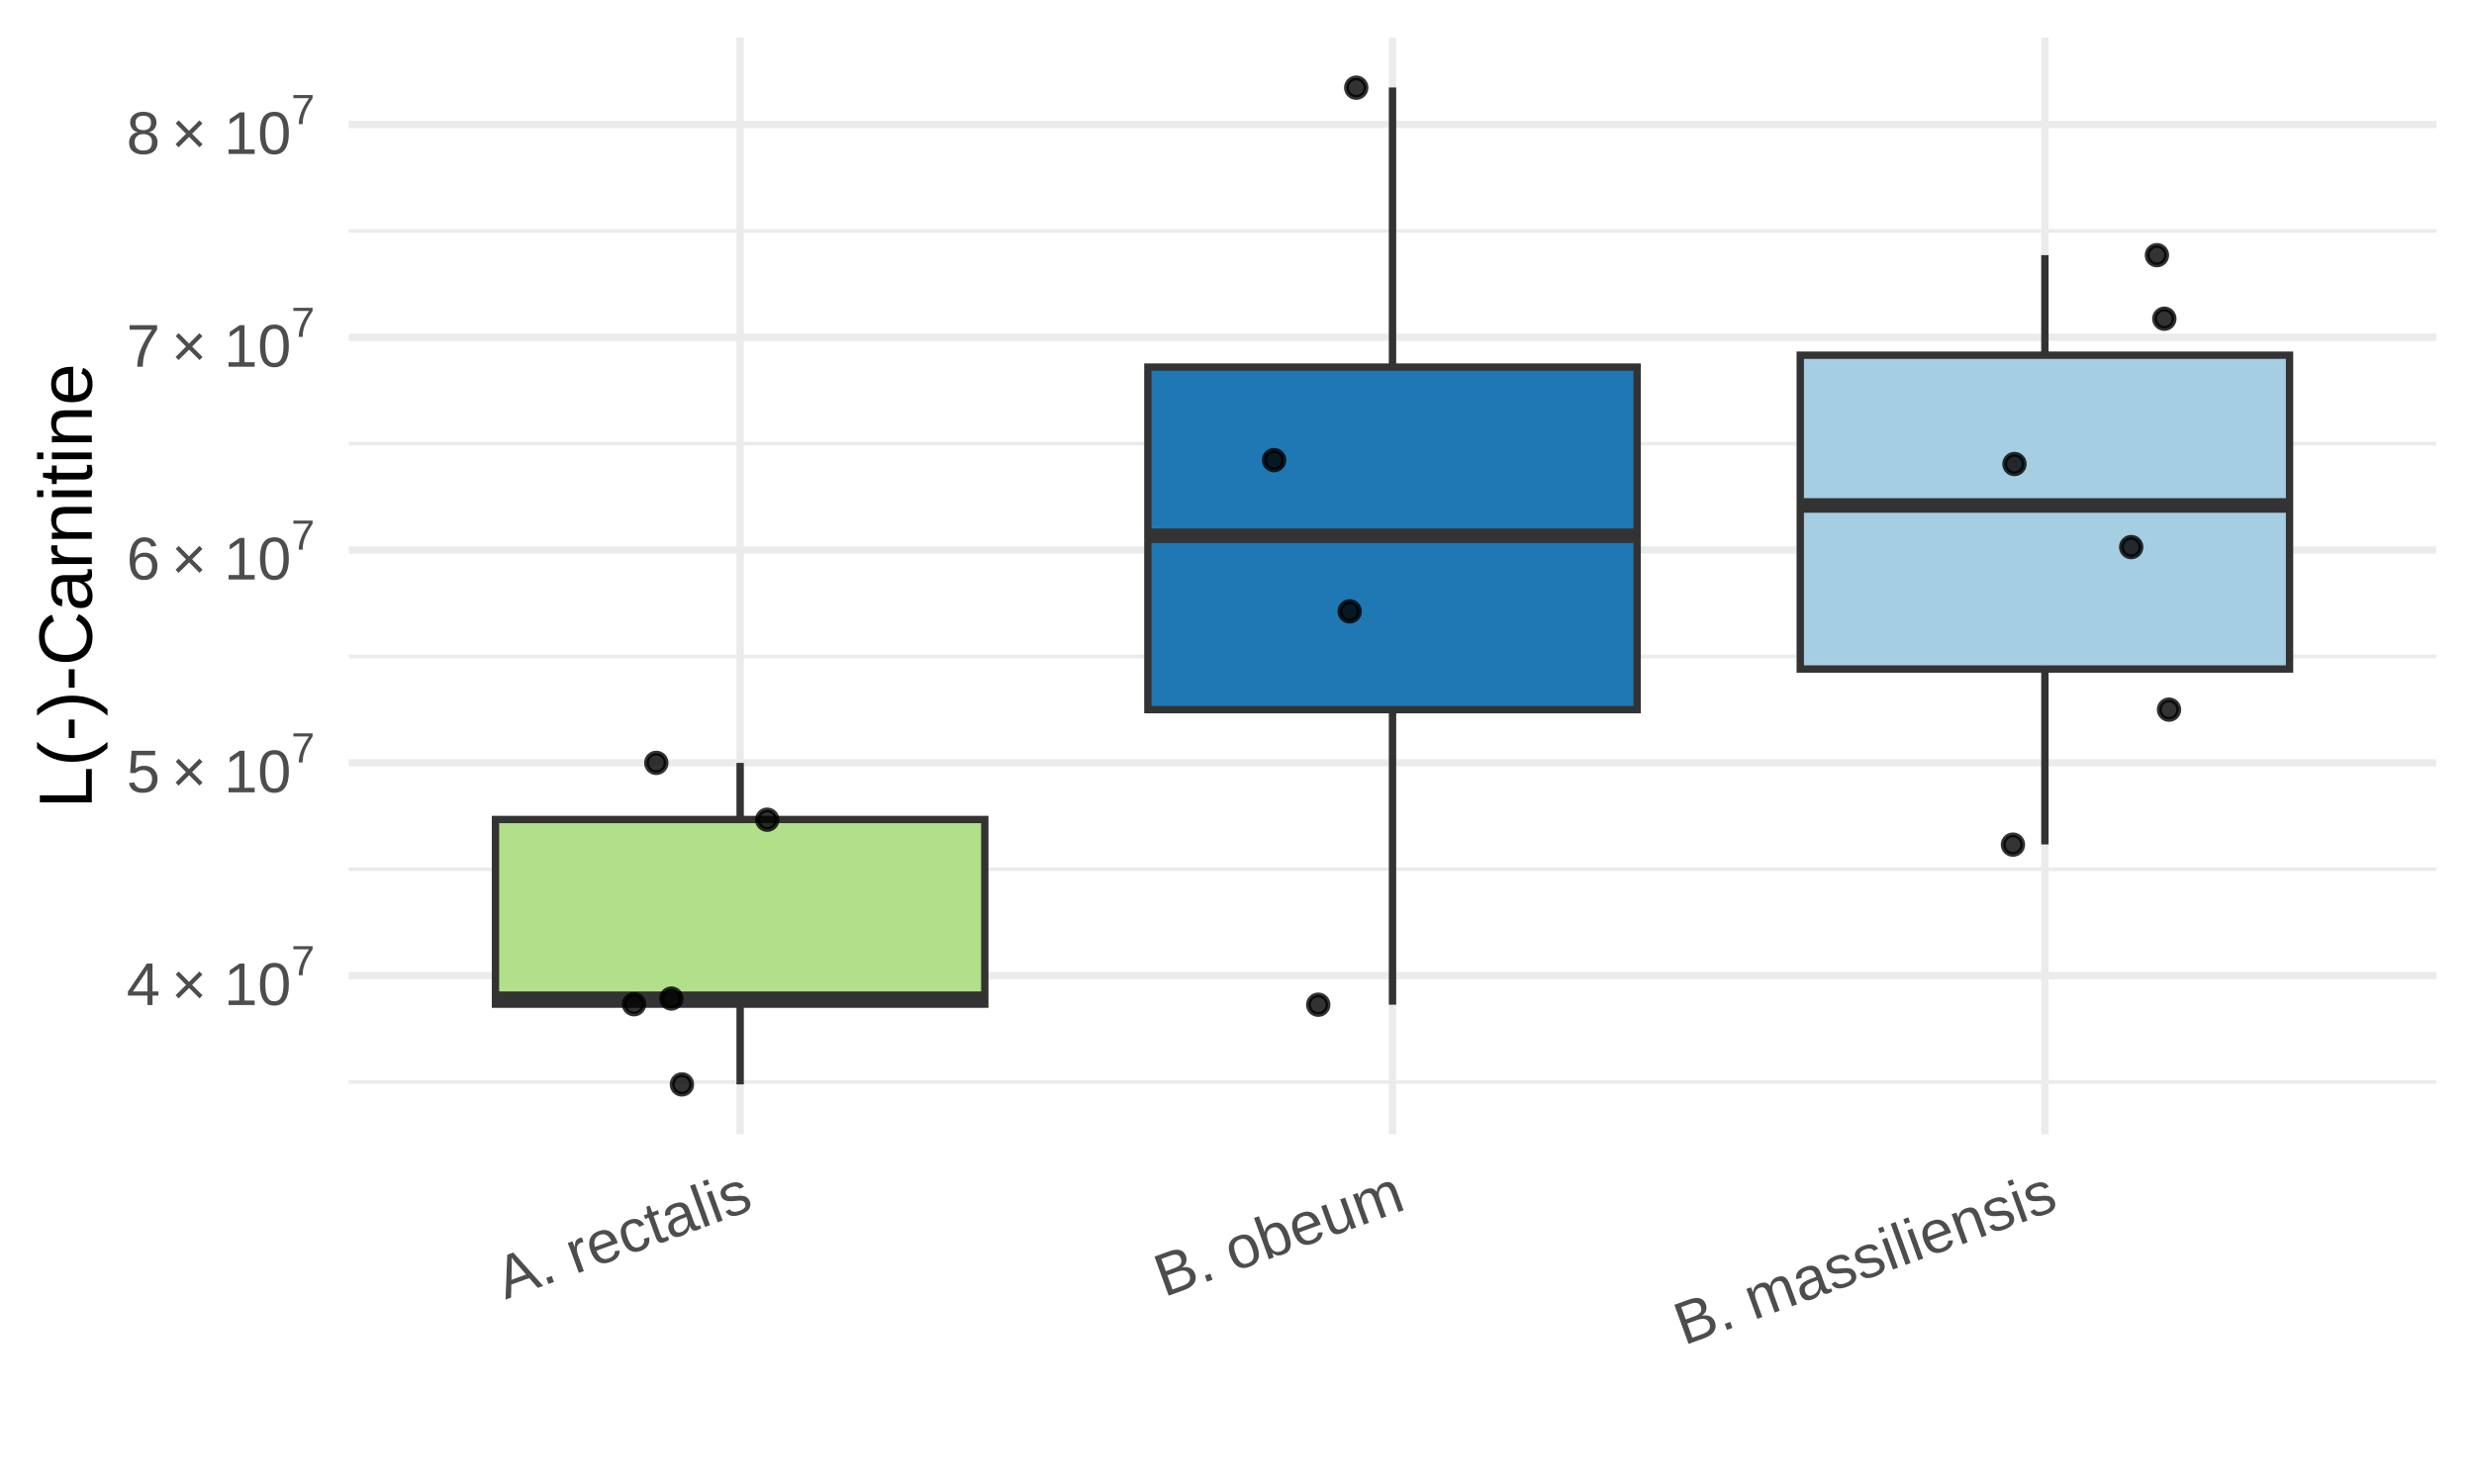
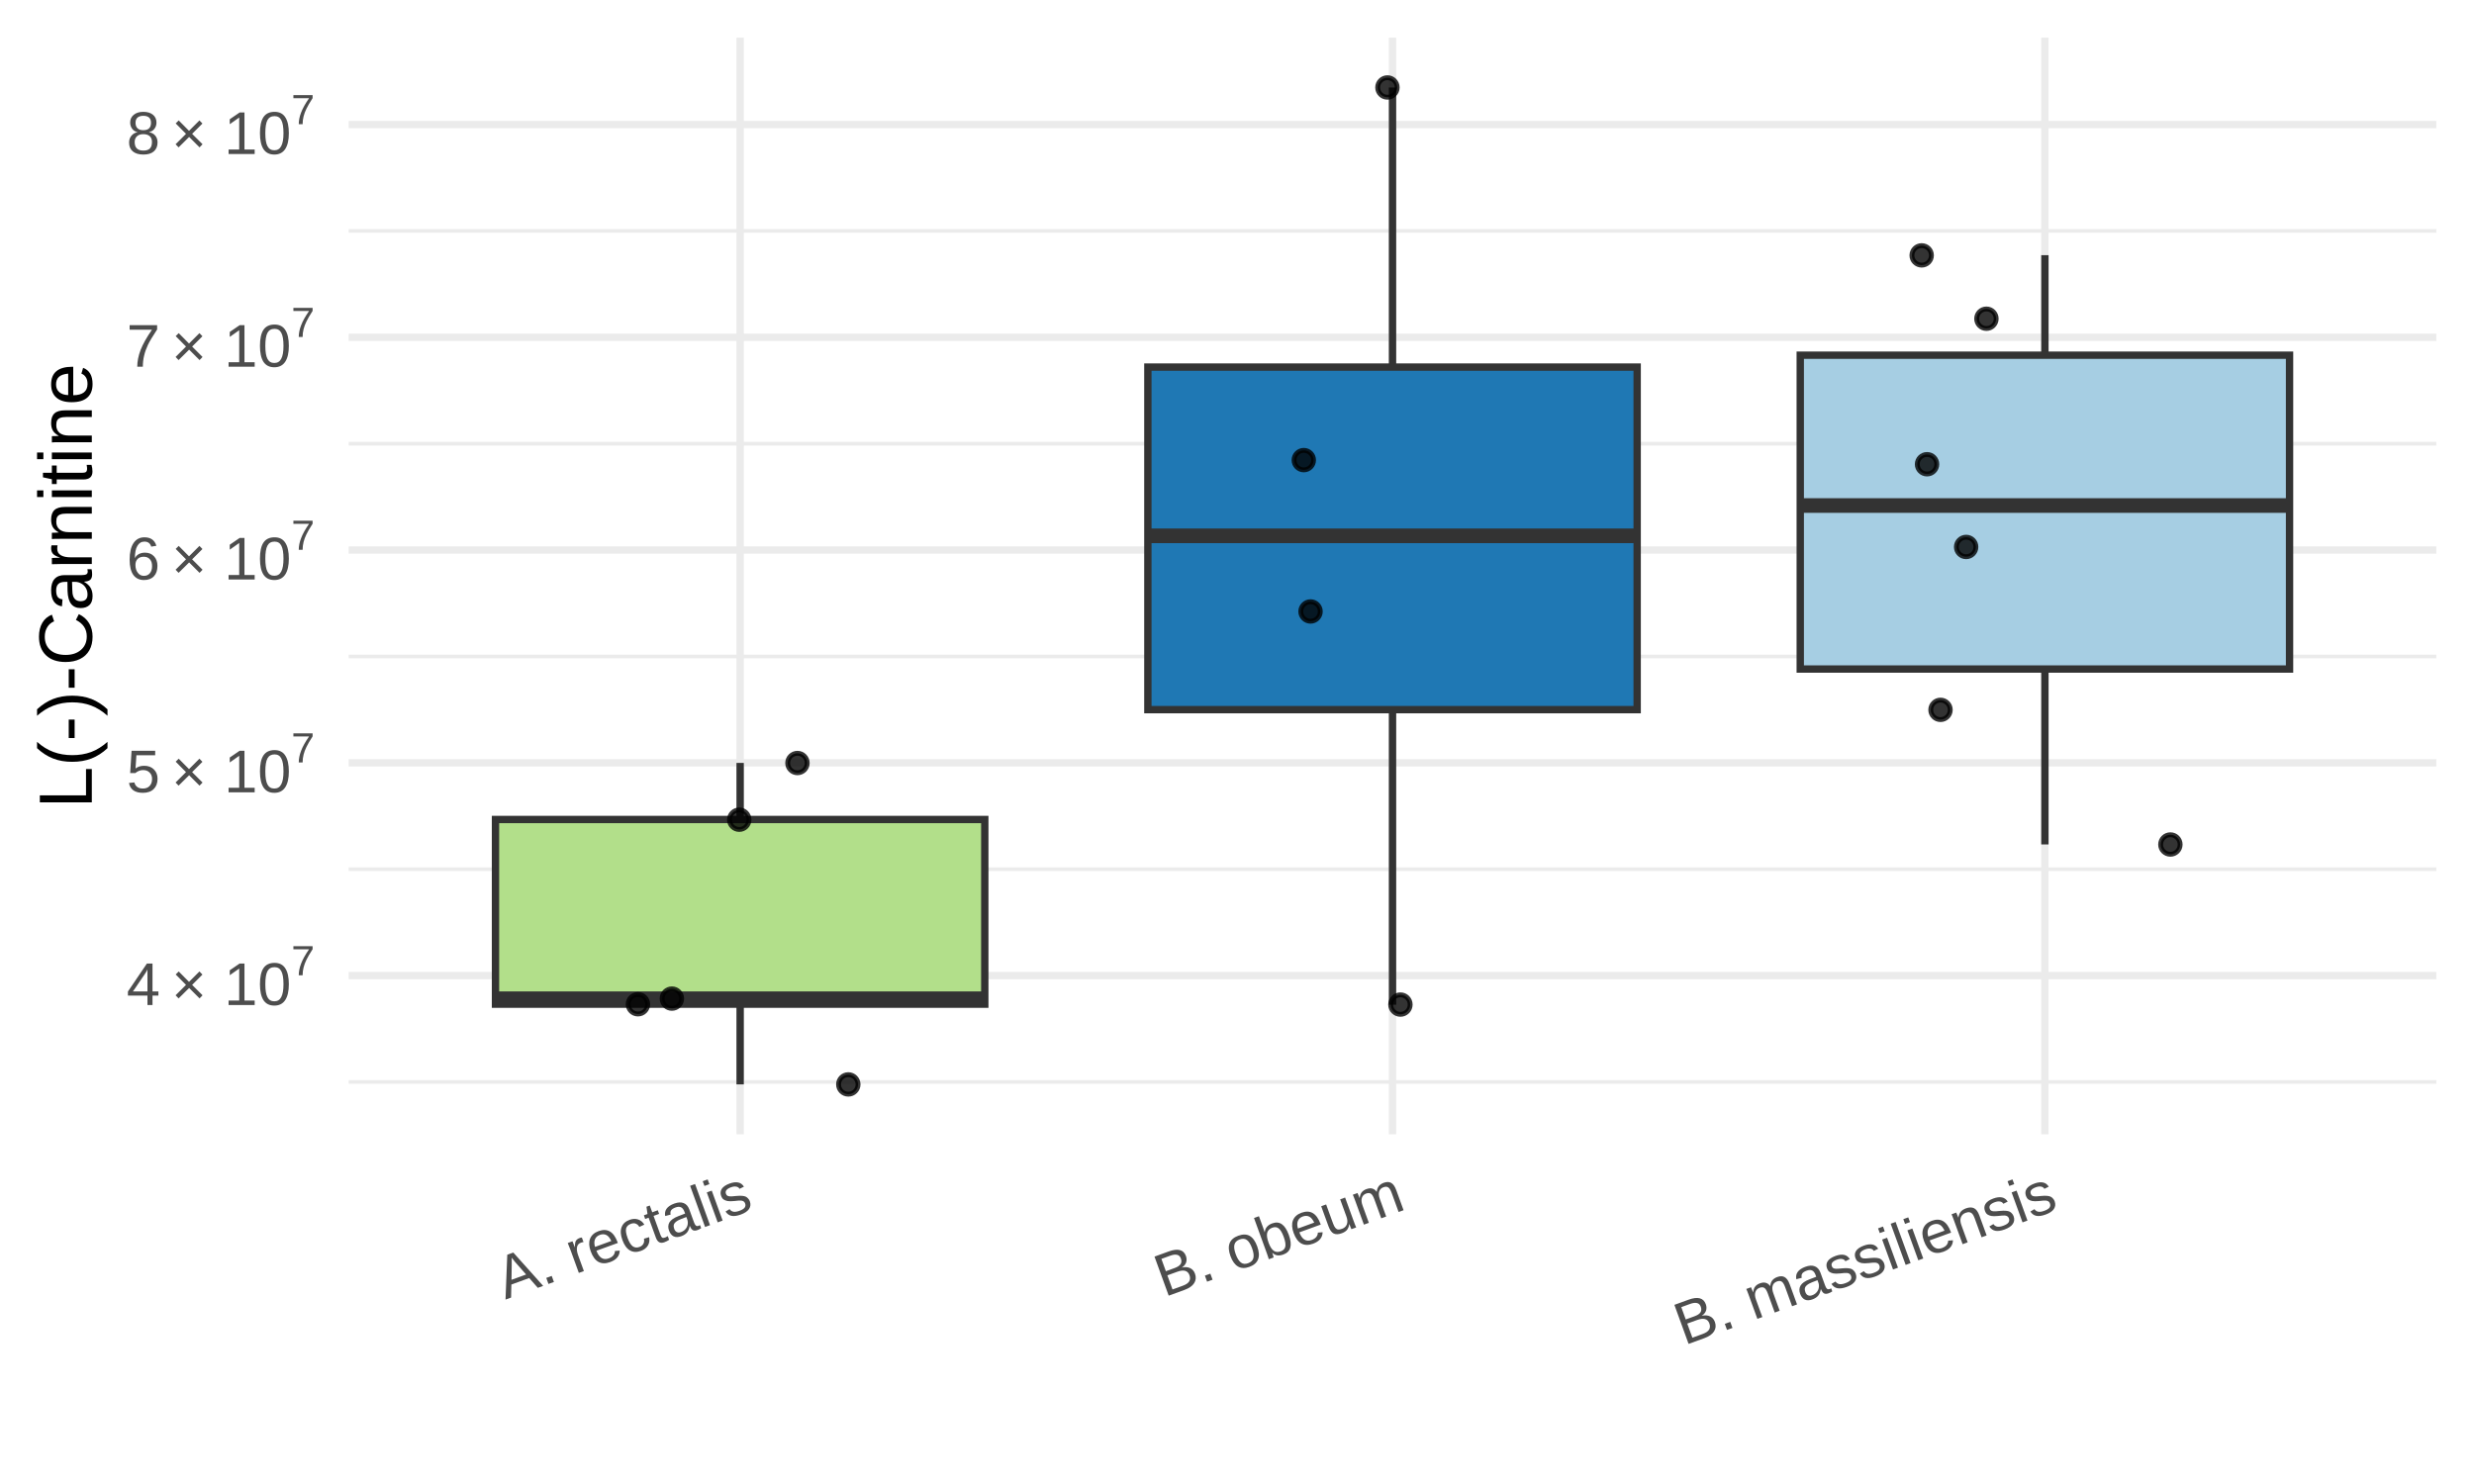
<svg xmlns="http://www.w3.org/2000/svg" class="svglite" width="360.00pt" height="216.00pt" viewBox="0 0 360.00 216.00">
  <defs>
    <style type="text/css">
    .svglite line, .svglite polyline, .svglite polygon, .svglite path, .svglite rect, .svglite circle {
      fill: none;
      stroke: #000000;
      stroke-linecap: round;
      stroke-linejoin: round;
      stroke-miterlimit: 10.00;
    }
    .svglite text {
      white-space: pre;
    }
  </style>
  </defs>
  <rect width="100%" height="100%" style="stroke: none; fill: none;" />
  <defs>
    <clipPath id="cpMC4wMHwzNjAuMDB8MC4wMHwyMTYuMDA=">
      <rect x="0.00" y="0.00" width="360.00" height="216.00" />
    </clipPath>
  </defs>
  <g clip-path="url(#cpMC4wMHwzNjAuMDB8MC4wMHwyMTYuMDA=)">
</g>
  <defs>
    <clipPath id="cpNTAuNzR8MzU0LjUyfDUuNDh8MTY1LjEw">
      <rect x="50.74" y="5.48" width="303.78" height="159.62" />
    </clipPath>
  </defs>
  <g clip-path="url(#cpNTAuNzR8MzU0LjUyfDUuNDh8MTY1LjEw)">
    <polyline points="50.74,157.48 354.52,157.48 " style="stroke-width: 0.53; stroke: #EBEBEB; stroke-linecap: butt;" />
    <polyline points="50.74,126.51 354.52,126.51 " style="stroke-width: 0.53; stroke: #EBEBEB; stroke-linecap: butt;" />
    <polyline points="50.74,95.55 354.52,95.55 " style="stroke-width: 0.53; stroke: #EBEBEB; stroke-linecap: butt;" />
    <polyline points="50.74,64.58 354.52,64.58 " style="stroke-width: 0.53; stroke: #EBEBEB; stroke-linecap: butt;" />
    <polyline points="50.74,33.61 354.52,33.61 " style="stroke-width: 0.53; stroke: #EBEBEB; stroke-linecap: butt;" />
    <polyline points="50.74,142.00 354.52,142.00 " style="stroke-width: 1.07; stroke: #EBEBEB; stroke-linecap: butt;" />
    <polyline points="50.74,111.03 354.52,111.03 " style="stroke-width: 1.07; stroke: #EBEBEB; stroke-linecap: butt;" />
    <polyline points="50.74,80.06 354.52,80.06 " style="stroke-width: 1.07; stroke: #EBEBEB; stroke-linecap: butt;" />
-     <polyline points="50.74,49.09 354.52,49.09 " style="stroke-width: 1.07; stroke: #EBEBEB; stroke-linecap: butt;" />
-     <polyline points="50.74,18.12 354.52,18.12 " style="stroke-width: 1.07; stroke: #EBEBEB; stroke-linecap: butt;" />
+     <polyline points="50.74,49.10 354.52,49.10 " style="stroke-width: 1.07; stroke: #EBEBEB; stroke-linecap: butt;" />
+     <polyline points="50.74,18.13 354.52,18.13 " style="stroke-width: 1.07; stroke: #EBEBEB; stroke-linecap: butt;" />
    <polyline points="107.70,165.10 107.70,5.48 " style="stroke-width: 1.07; stroke: #EBEBEB; stroke-linecap: butt;" />
    <polyline points="202.63,165.10 202.63,5.48 " style="stroke-width: 1.07; stroke: #EBEBEB; stroke-linecap: butt;" />
    <polyline points="297.56,165.10 297.56,5.48 " style="stroke-width: 1.07; stroke: #EBEBEB; stroke-linecap: butt;" />
    <line x1="107.70" y1="119.28" x2="107.70" y2="111.04" style="stroke-width: 1.07; stroke: #333333; stroke-linecap: butt;" />
    <line x1="107.70" y1="146.16" x2="107.70" y2="157.83" style="stroke-width: 1.07; stroke: #333333; stroke-linecap: butt;" />
    <polygon points="72.10,119.28 72.10,146.16 143.30,146.16 143.30,119.28 72.10,119.28 " style="stroke-width: 1.07; stroke: #333333; stroke-linecap: butt; stroke-linejoin: miter; fill: #B2DF8A;" />
    <line x1="72.10" y1="145.37" x2="143.30" y2="145.37" style="stroke-width: 2.13; stroke: #333333; stroke-linecap: butt; stroke-linejoin: miter;" />
-     <line x1="202.63" y1="53.43" x2="202.63" y2="12.73" style="stroke-width: 1.07; stroke: #333333; stroke-linecap: butt;" />
+     <line x1="202.63" y1="53.43" x2="202.63" y2="12.74" style="stroke-width: 1.07; stroke: #333333; stroke-linecap: butt;" />
    <line x1="202.63" y1="103.29" x2="202.63" y2="146.24" style="stroke-width: 1.07; stroke: #333333; stroke-linecap: butt;" />
    <polygon points="167.03,53.43 167.03,103.29 238.23,103.29 238.23,53.43 167.03,53.43 " style="stroke-width: 1.07; stroke: #333333; stroke-linecap: butt; stroke-linejoin: miter; fill: #1F78B4;" />
-     <line x1="167.03" y1="77.98" x2="238.23" y2="77.98" style="stroke-width: 2.13; stroke: #333333; stroke-linecap: butt; stroke-linejoin: miter;" />
-     <line x1="297.56" y1="51.70" x2="297.56" y2="37.13" style="stroke-width: 1.07; stroke: #333333; stroke-linecap: butt;" />
+     <line x1="167.03" y1="77.99" x2="238.23" y2="77.99" style="stroke-width: 2.13; stroke: #333333; stroke-linecap: butt; stroke-linejoin: miter;" />
+     <line x1="297.56" y1="51.70" x2="297.56" y2="37.14" style="stroke-width: 1.07; stroke: #333333; stroke-linecap: butt;" />
    <line x1="297.56" y1="97.38" x2="297.56" y2="122.91" style="stroke-width: 1.07; stroke: #333333; stroke-linecap: butt;" />
    <polygon points="261.96,51.70 261.96,97.38 333.16,97.38 333.16,51.70 261.96,51.70 " style="stroke-width: 1.07; stroke: #333333; stroke-linecap: butt; stroke-linejoin: miter; fill: #A6CEE3;" />
-     <line x1="261.96" y1="73.57" x2="333.16" y2="73.57" style="stroke-width: 2.13; stroke: #333333; stroke-linecap: butt; stroke-linejoin: miter;" />
-     <circle cx="185.40" cy="66.97" r="1.42" style="stroke-width: 0.71; stroke: #000000; stroke-opacity: 0.80; fill: #000000; fill-opacity: 0.80;" />
-     <circle cx="315.62" cy="103.29" r="1.42" style="stroke-width: 0.71; stroke: #000000; stroke-opacity: 0.80; fill: #000000; fill-opacity: 0.80;" />
-     <circle cx="99.23" cy="157.84" r="1.42" style="stroke-width: 0.71; stroke: #000000; stroke-opacity: 0.80; fill: #000000; fill-opacity: 0.80;" />
-     <circle cx="95.50" cy="111.04" r="1.42" style="stroke-width: 0.71; stroke: #000000; stroke-opacity: 0.80; fill: #000000; fill-opacity: 0.80;" />
-     <circle cx="310.12" cy="79.63" r="1.42" style="stroke-width: 0.71; stroke: #000000; stroke-opacity: 0.80; fill: #000000; fill-opacity: 0.80;" />
-     <circle cx="197.35" cy="12.76" r="1.42" style="stroke-width: 0.71; stroke: #000000; stroke-opacity: 0.80; fill: #000000; fill-opacity: 0.80;" />
-     <circle cx="196.40" cy="88.99" r="1.42" style="stroke-width: 0.71; stroke: #000000; stroke-opacity: 0.80; fill: #000000; fill-opacity: 0.80;" />
-     <circle cx="292.91" cy="122.94" r="1.42" style="stroke-width: 0.71; stroke: #000000; stroke-opacity: 0.80; fill: #000000; fill-opacity: 0.80;" />
-     <circle cx="92.26" cy="146.17" r="1.42" style="stroke-width: 0.71; stroke: #000000; stroke-opacity: 0.80; fill: #000000; fill-opacity: 0.80;" />
-     <circle cx="111.64" cy="119.31" r="1.42" style="stroke-width: 0.71; stroke: #000000; stroke-opacity: 0.80; fill: #000000; fill-opacity: 0.80;" />
-     <circle cx="314.94" cy="46.39" r="1.42" style="stroke-width: 0.71; stroke: #000000; stroke-opacity: 0.80; fill: #000000; fill-opacity: 0.80;" />
-     <circle cx="191.82" cy="146.24" r="1.42" style="stroke-width: 0.71; stroke: #000000; stroke-opacity: 0.80; fill: #000000; fill-opacity: 0.80;" />
-     <circle cx="293.13" cy="67.54" r="1.42" style="stroke-width: 0.71; stroke: #000000; stroke-opacity: 0.80; fill: #000000; fill-opacity: 0.80;" />
-     <circle cx="97.69" cy="145.34" r="1.42" style="stroke-width: 0.71; stroke: #000000; stroke-opacity: 0.80; fill: #000000; fill-opacity: 0.80;" />
-     <circle cx="313.86" cy="37.14" r="1.42" style="stroke-width: 0.71; stroke: #000000; stroke-opacity: 0.80; fill: #000000; fill-opacity: 0.80;" />
+     <line x1="261.96" y1="73.58" x2="333.16" y2="73.58" style="stroke-width: 2.13; stroke: #333333; stroke-linecap: butt; stroke-linejoin: miter;" />
+     <circle cx="189.72" cy="66.97" r="1.42" style="stroke-width: 0.71; stroke: #000000; stroke-opacity: 0.80; fill: #000000; fill-opacity: 0.80;" />
+     <circle cx="282.37" cy="103.32" r="1.42" style="stroke-width: 0.71; stroke: #000000; stroke-opacity: 0.80; fill: #000000; fill-opacity: 0.80;" />
+     <circle cx="123.44" cy="157.84" r="1.42" style="stroke-width: 0.71; stroke: #000000; stroke-opacity: 0.80; fill: #000000; fill-opacity: 0.80;" />
+     <circle cx="116.04" cy="111.06" r="1.42" style="stroke-width: 0.71; stroke: #000000; stroke-opacity: 0.80; fill: #000000; fill-opacity: 0.80;" />
+     <circle cx="286.10" cy="79.61" r="1.42" style="stroke-width: 0.71; stroke: #000000; stroke-opacity: 0.80; fill: #000000; fill-opacity: 0.80;" />
+     <circle cx="201.89" cy="12.73" r="1.42" style="stroke-width: 0.71; stroke: #000000; stroke-opacity: 0.80; fill: #000000; fill-opacity: 0.80;" />
+     <circle cx="190.70" cy="89.00" r="1.42" style="stroke-width: 0.71; stroke: #000000; stroke-opacity: 0.80; fill: #000000; fill-opacity: 0.80;" />
+     <circle cx="315.82" cy="122.92" r="1.42" style="stroke-width: 0.71; stroke: #000000; stroke-opacity: 0.80; fill: #000000; fill-opacity: 0.80;" />
+     <circle cx="92.83" cy="146.17" r="1.42" style="stroke-width: 0.71; stroke: #000000; stroke-opacity: 0.80; fill: #000000; fill-opacity: 0.80;" />
+     <circle cx="107.57" cy="119.31" r="1.42" style="stroke-width: 0.71; stroke: #000000; stroke-opacity: 0.80; fill: #000000; fill-opacity: 0.80;" />
+     <circle cx="289.05" cy="46.39" r="1.42" style="stroke-width: 0.71; stroke: #000000; stroke-opacity: 0.80; fill: #000000; fill-opacity: 0.80;" />
+     <circle cx="203.78" cy="146.22" r="1.42" style="stroke-width: 0.71; stroke: #000000; stroke-opacity: 0.80; fill: #000000; fill-opacity: 0.80;" />
+     <circle cx="280.41" cy="67.57" r="1.42" style="stroke-width: 0.71; stroke: #000000; stroke-opacity: 0.80; fill: #000000; fill-opacity: 0.80;" />
+     <circle cx="97.77" cy="145.35" r="1.42" style="stroke-width: 0.71; stroke: #000000; stroke-opacity: 0.80; fill: #000000; fill-opacity: 0.80;" />
+     <circle cx="279.63" cy="37.17" r="1.42" style="stroke-width: 0.71; stroke: #000000; stroke-opacity: 0.80; fill: #000000; fill-opacity: 0.80;" />
  </g>
  <g clip-path="url(#cpMC4wMHwzNjAuMDB8MC4wMHwyMTYuMDA=)">
    <text x="18.41" y="146.29" style="font-size: 8.80px;fill: #4D4D4D; font-family: &quot;Arial&quot;;" textLength="4.90px" lengthAdjust="spacingAndGlyphs">4</text>
    <text x="24.94" y="146.29" style="font-size: 8.80px;fill: #4D4D4D; font-family: &quot;Arial&quot;;" textLength="6.02px" lengthAdjust="spacingAndGlyphs">×</text>
    <text x="32.59" y="146.29" style="font-size: 8.80px;fill: #4D4D4D; font-family: &quot;Arial&quot;;" textLength="9.79px" lengthAdjust="spacingAndGlyphs">10</text>
    <text x="42.38" y="141.95" style="font-size: 6.16px;fill: #4D4D4D; font-family: &quot;Arial&quot;;" textLength="3.43px" lengthAdjust="spacingAndGlyphs">7</text>
    <text x="18.41" y="115.32" style="font-size: 8.80px;fill: #4D4D4D; font-family: &quot;Arial&quot;;" textLength="4.90px" lengthAdjust="spacingAndGlyphs">5</text>
    <text x="24.94" y="115.32" style="font-size: 8.80px;fill: #4D4D4D; font-family: &quot;Arial&quot;;" textLength="6.02px" lengthAdjust="spacingAndGlyphs">×</text>
    <text x="32.59" y="115.32" style="font-size: 8.80px;fill: #4D4D4D; font-family: &quot;Arial&quot;;" textLength="9.79px" lengthAdjust="spacingAndGlyphs">10</text>
    <text x="42.38" y="110.98" style="font-size: 6.16px;fill: #4D4D4D; font-family: &quot;Arial&quot;;" textLength="3.43px" lengthAdjust="spacingAndGlyphs">7</text>
    <text x="18.41" y="84.35" style="font-size: 8.80px;fill: #4D4D4D; font-family: &quot;Arial&quot;;" textLength="4.90px" lengthAdjust="spacingAndGlyphs">6</text>
    <text x="24.94" y="84.35" style="font-size: 8.80px;fill: #4D4D4D; font-family: &quot;Arial&quot;;" textLength="6.02px" lengthAdjust="spacingAndGlyphs">×</text>
    <text x="32.59" y="84.35" style="font-size: 8.80px;fill: #4D4D4D; font-family: &quot;Arial&quot;;" textLength="9.79px" lengthAdjust="spacingAndGlyphs">10</text>
-     <text x="42.38" y="80.01" style="font-size: 6.16px;fill: #4D4D4D; font-family: &quot;Arial&quot;;" textLength="3.43px" lengthAdjust="spacingAndGlyphs">7</text>
+     <text x="42.38" y="80.02" style="font-size: 6.16px;fill: #4D4D4D; font-family: &quot;Arial&quot;;" textLength="3.43px" lengthAdjust="spacingAndGlyphs">7</text>
    <text x="18.41" y="53.38" style="font-size: 8.80px;fill: #4D4D4D; font-family: &quot;Arial&quot;;" textLength="4.90px" lengthAdjust="spacingAndGlyphs">7</text>
    <text x="24.94" y="53.38" style="font-size: 8.80px;fill: #4D4D4D; font-family: &quot;Arial&quot;;" textLength="6.02px" lengthAdjust="spacingAndGlyphs">×</text>
    <text x="32.59" y="53.38" style="font-size: 8.80px;fill: #4D4D4D; font-family: &quot;Arial&quot;;" textLength="9.79px" lengthAdjust="spacingAndGlyphs">10</text>
-     <text x="42.38" y="49.04" style="font-size: 6.16px;fill: #4D4D4D; font-family: &quot;Arial&quot;;" textLength="3.43px" lengthAdjust="spacingAndGlyphs">7</text>
-     <text x="18.41" y="22.41" style="font-size: 8.80px;fill: #4D4D4D; font-family: &quot;Arial&quot;;" textLength="4.90px" lengthAdjust="spacingAndGlyphs">8</text>
-     <text x="24.94" y="22.41" style="font-size: 8.80px;fill: #4D4D4D; font-family: &quot;Arial&quot;;" textLength="6.02px" lengthAdjust="spacingAndGlyphs">×</text>
-     <text x="32.59" y="22.41" style="font-size: 8.80px;fill: #4D4D4D; font-family: &quot;Arial&quot;;" textLength="9.79px" lengthAdjust="spacingAndGlyphs">10</text>
-     <text x="42.38" y="18.07" style="font-size: 6.16px;fill: #4D4D4D; font-family: &quot;Arial&quot;;" textLength="3.43px" lengthAdjust="spacingAndGlyphs">7</text>
+     <text x="42.38" y="49.05" style="font-size: 6.16px;fill: #4D4D4D; font-family: &quot;Arial&quot;;" textLength="3.43px" lengthAdjust="spacingAndGlyphs">7</text>
+     <text x="18.41" y="22.42" style="font-size: 8.80px;fill: #4D4D4D; font-family: &quot;Arial&quot;;" textLength="4.90px" lengthAdjust="spacingAndGlyphs">8</text>
+     <text x="24.94" y="22.42" style="font-size: 8.80px;fill: #4D4D4D; font-family: &quot;Arial&quot;;" textLength="6.02px" lengthAdjust="spacingAndGlyphs">×</text>
+     <text x="32.59" y="22.42" style="font-size: 8.80px;fill: #4D4D4D; font-family: &quot;Arial&quot;;" textLength="9.79px" lengthAdjust="spacingAndGlyphs">10</text>
+     <text x="42.38" y="18.08" style="font-size: 6.16px;fill: #4D4D4D; font-family: &quot;Arial&quot;;" textLength="3.43px" lengthAdjust="spacingAndGlyphs">7</text>
    <text transform="translate(109.85,175.95) rotate(-20)" text-anchor="end" style="font-size: 8.80px;fill: #4D4D4D; font-family: &quot;Arial&quot;;" textLength="38.64px" lengthAdjust="spacingAndGlyphs">A. rectalis</text>
    <text transform="translate(204.78,175.95) rotate(-20)" text-anchor="end" style="font-size: 8.80px;fill: #4D4D4D; font-family: &quot;Arial&quot;;" textLength="37.68px" lengthAdjust="spacingAndGlyphs">B. obeum</text>
    <text transform="translate(299.72,175.95) rotate(-20)" text-anchor="end" style="font-size: 8.80px;fill: #4D4D4D; font-family: &quot;Arial&quot;;" textLength="58.18px" lengthAdjust="spacingAndGlyphs">B. massiliensis</text>
    <text transform="translate(13.36,85.29) rotate(-90)" text-anchor="middle" style="font-size: 11.00px; font-family: &quot;Arial&quot;;" textLength="64.81px" lengthAdjust="spacingAndGlyphs">L(-)-Carnitine</text>
  </g>
</svg>
